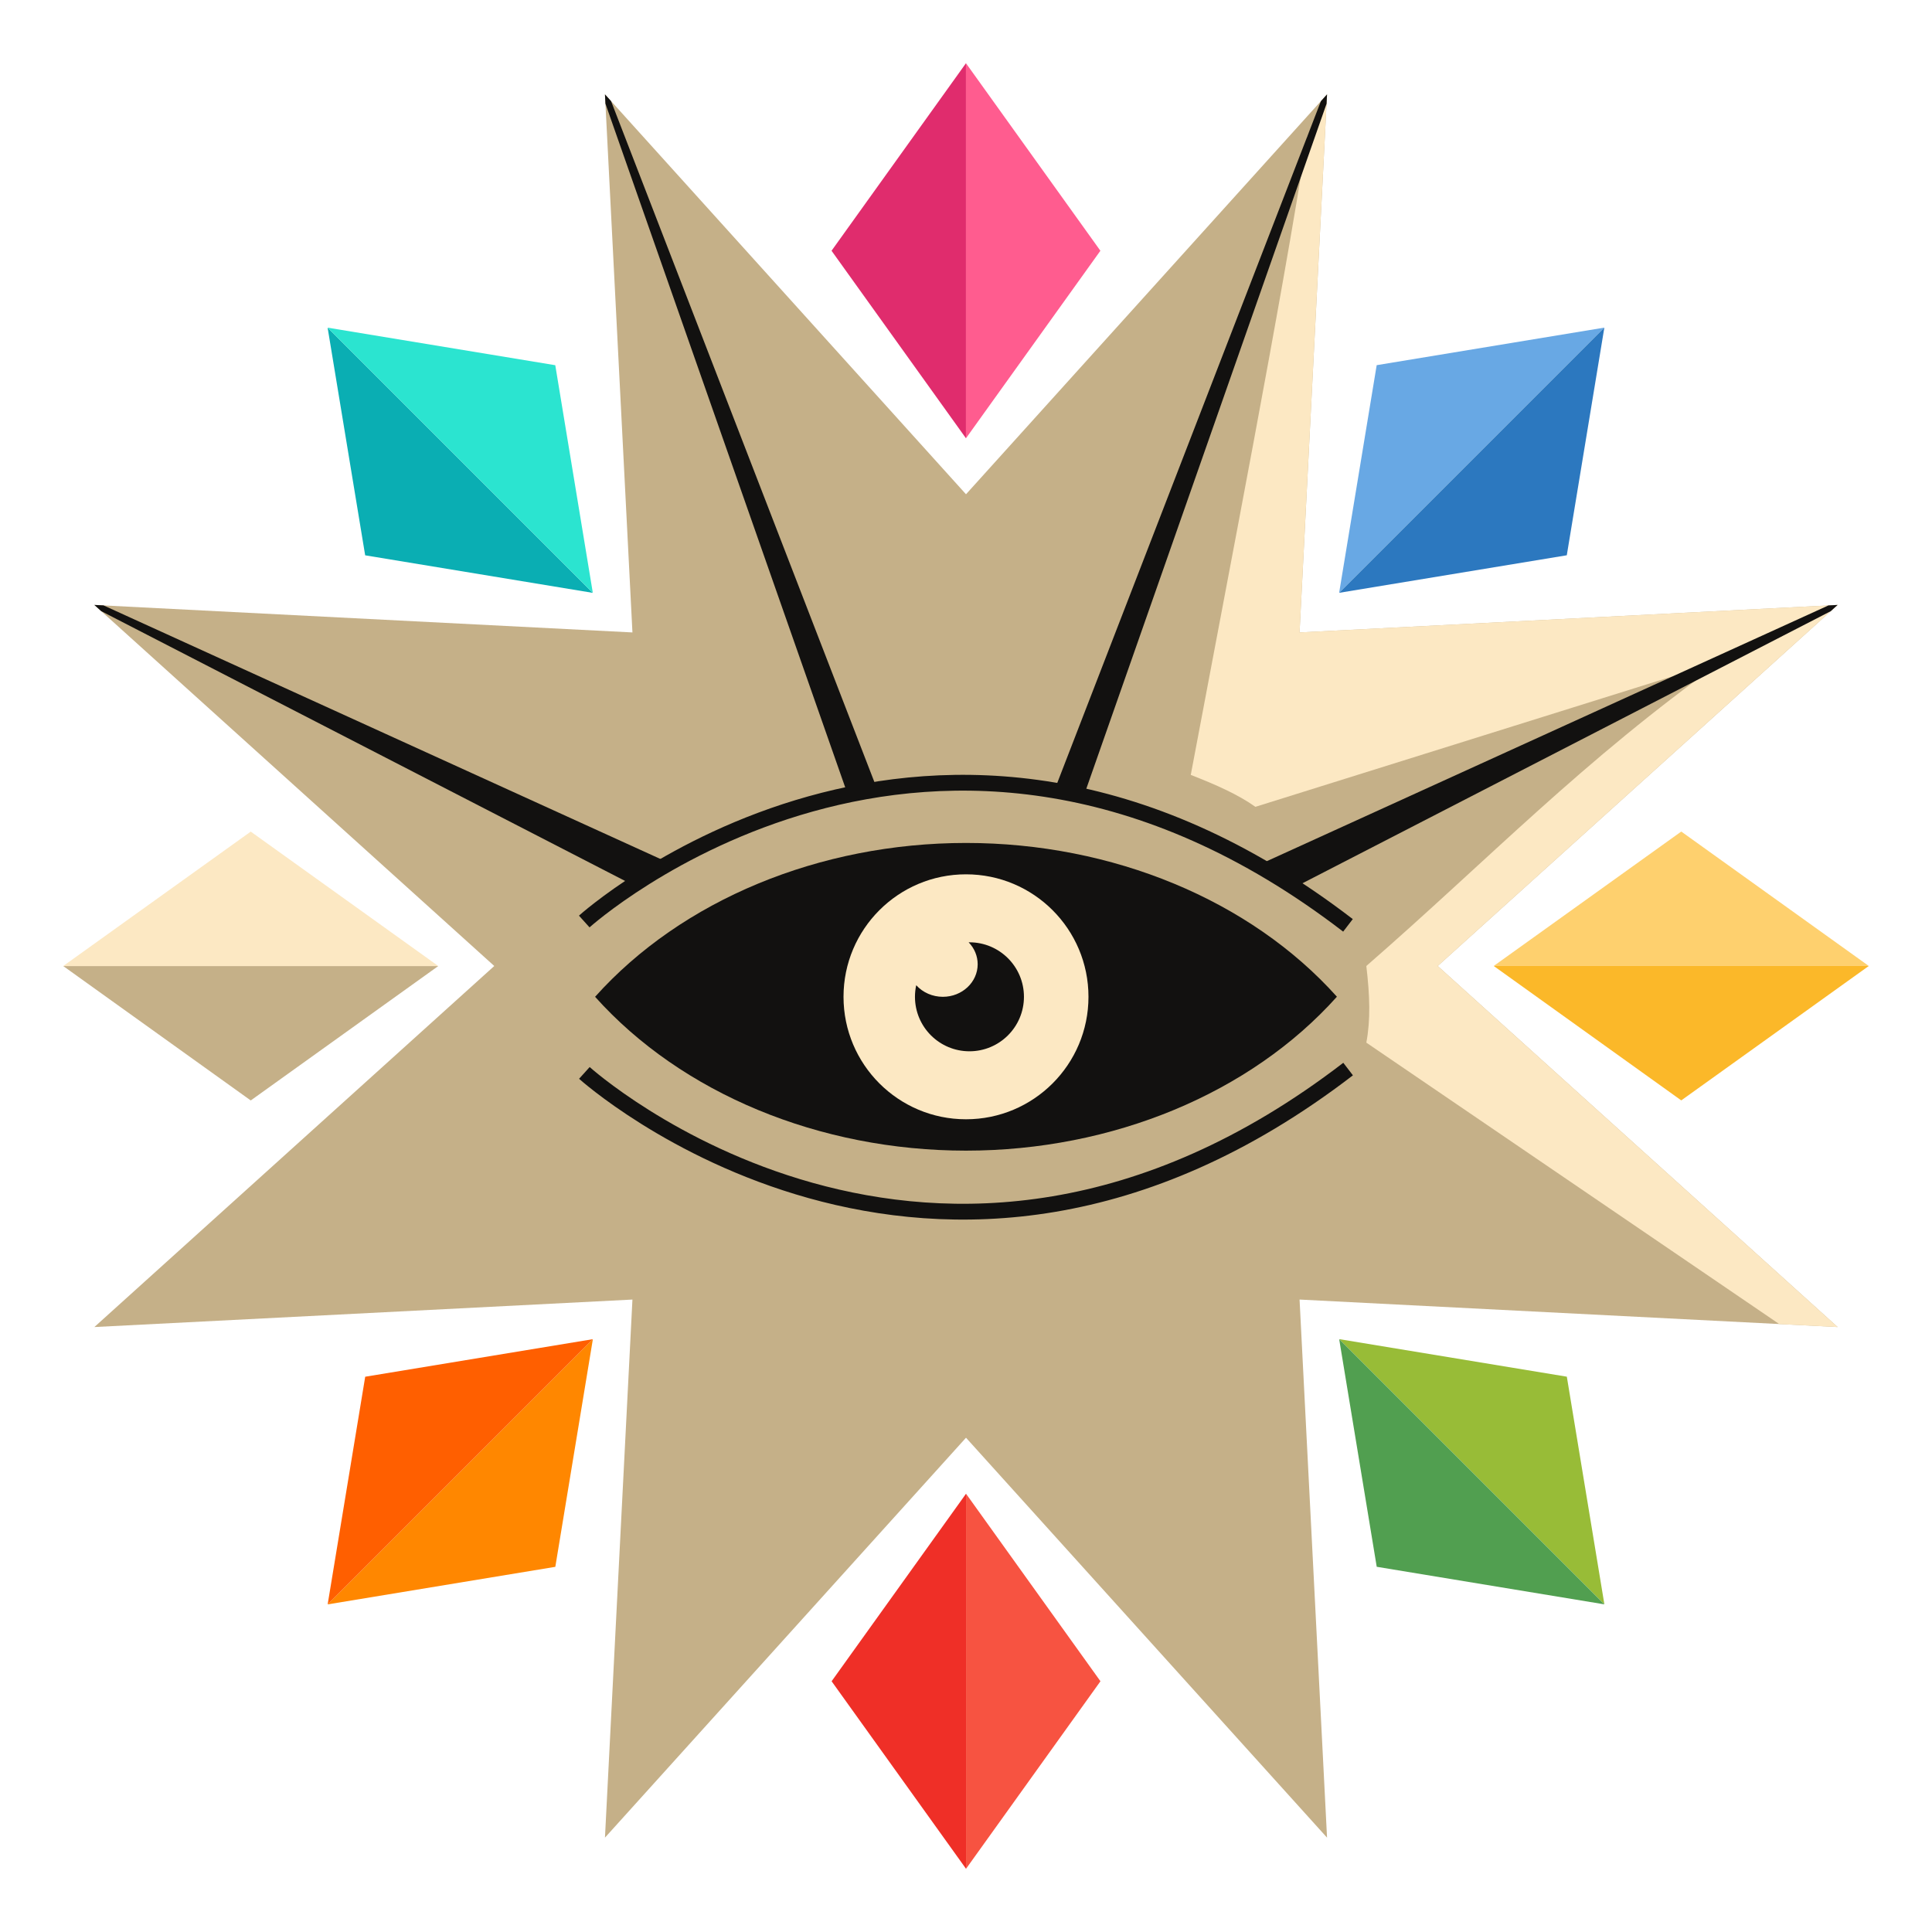
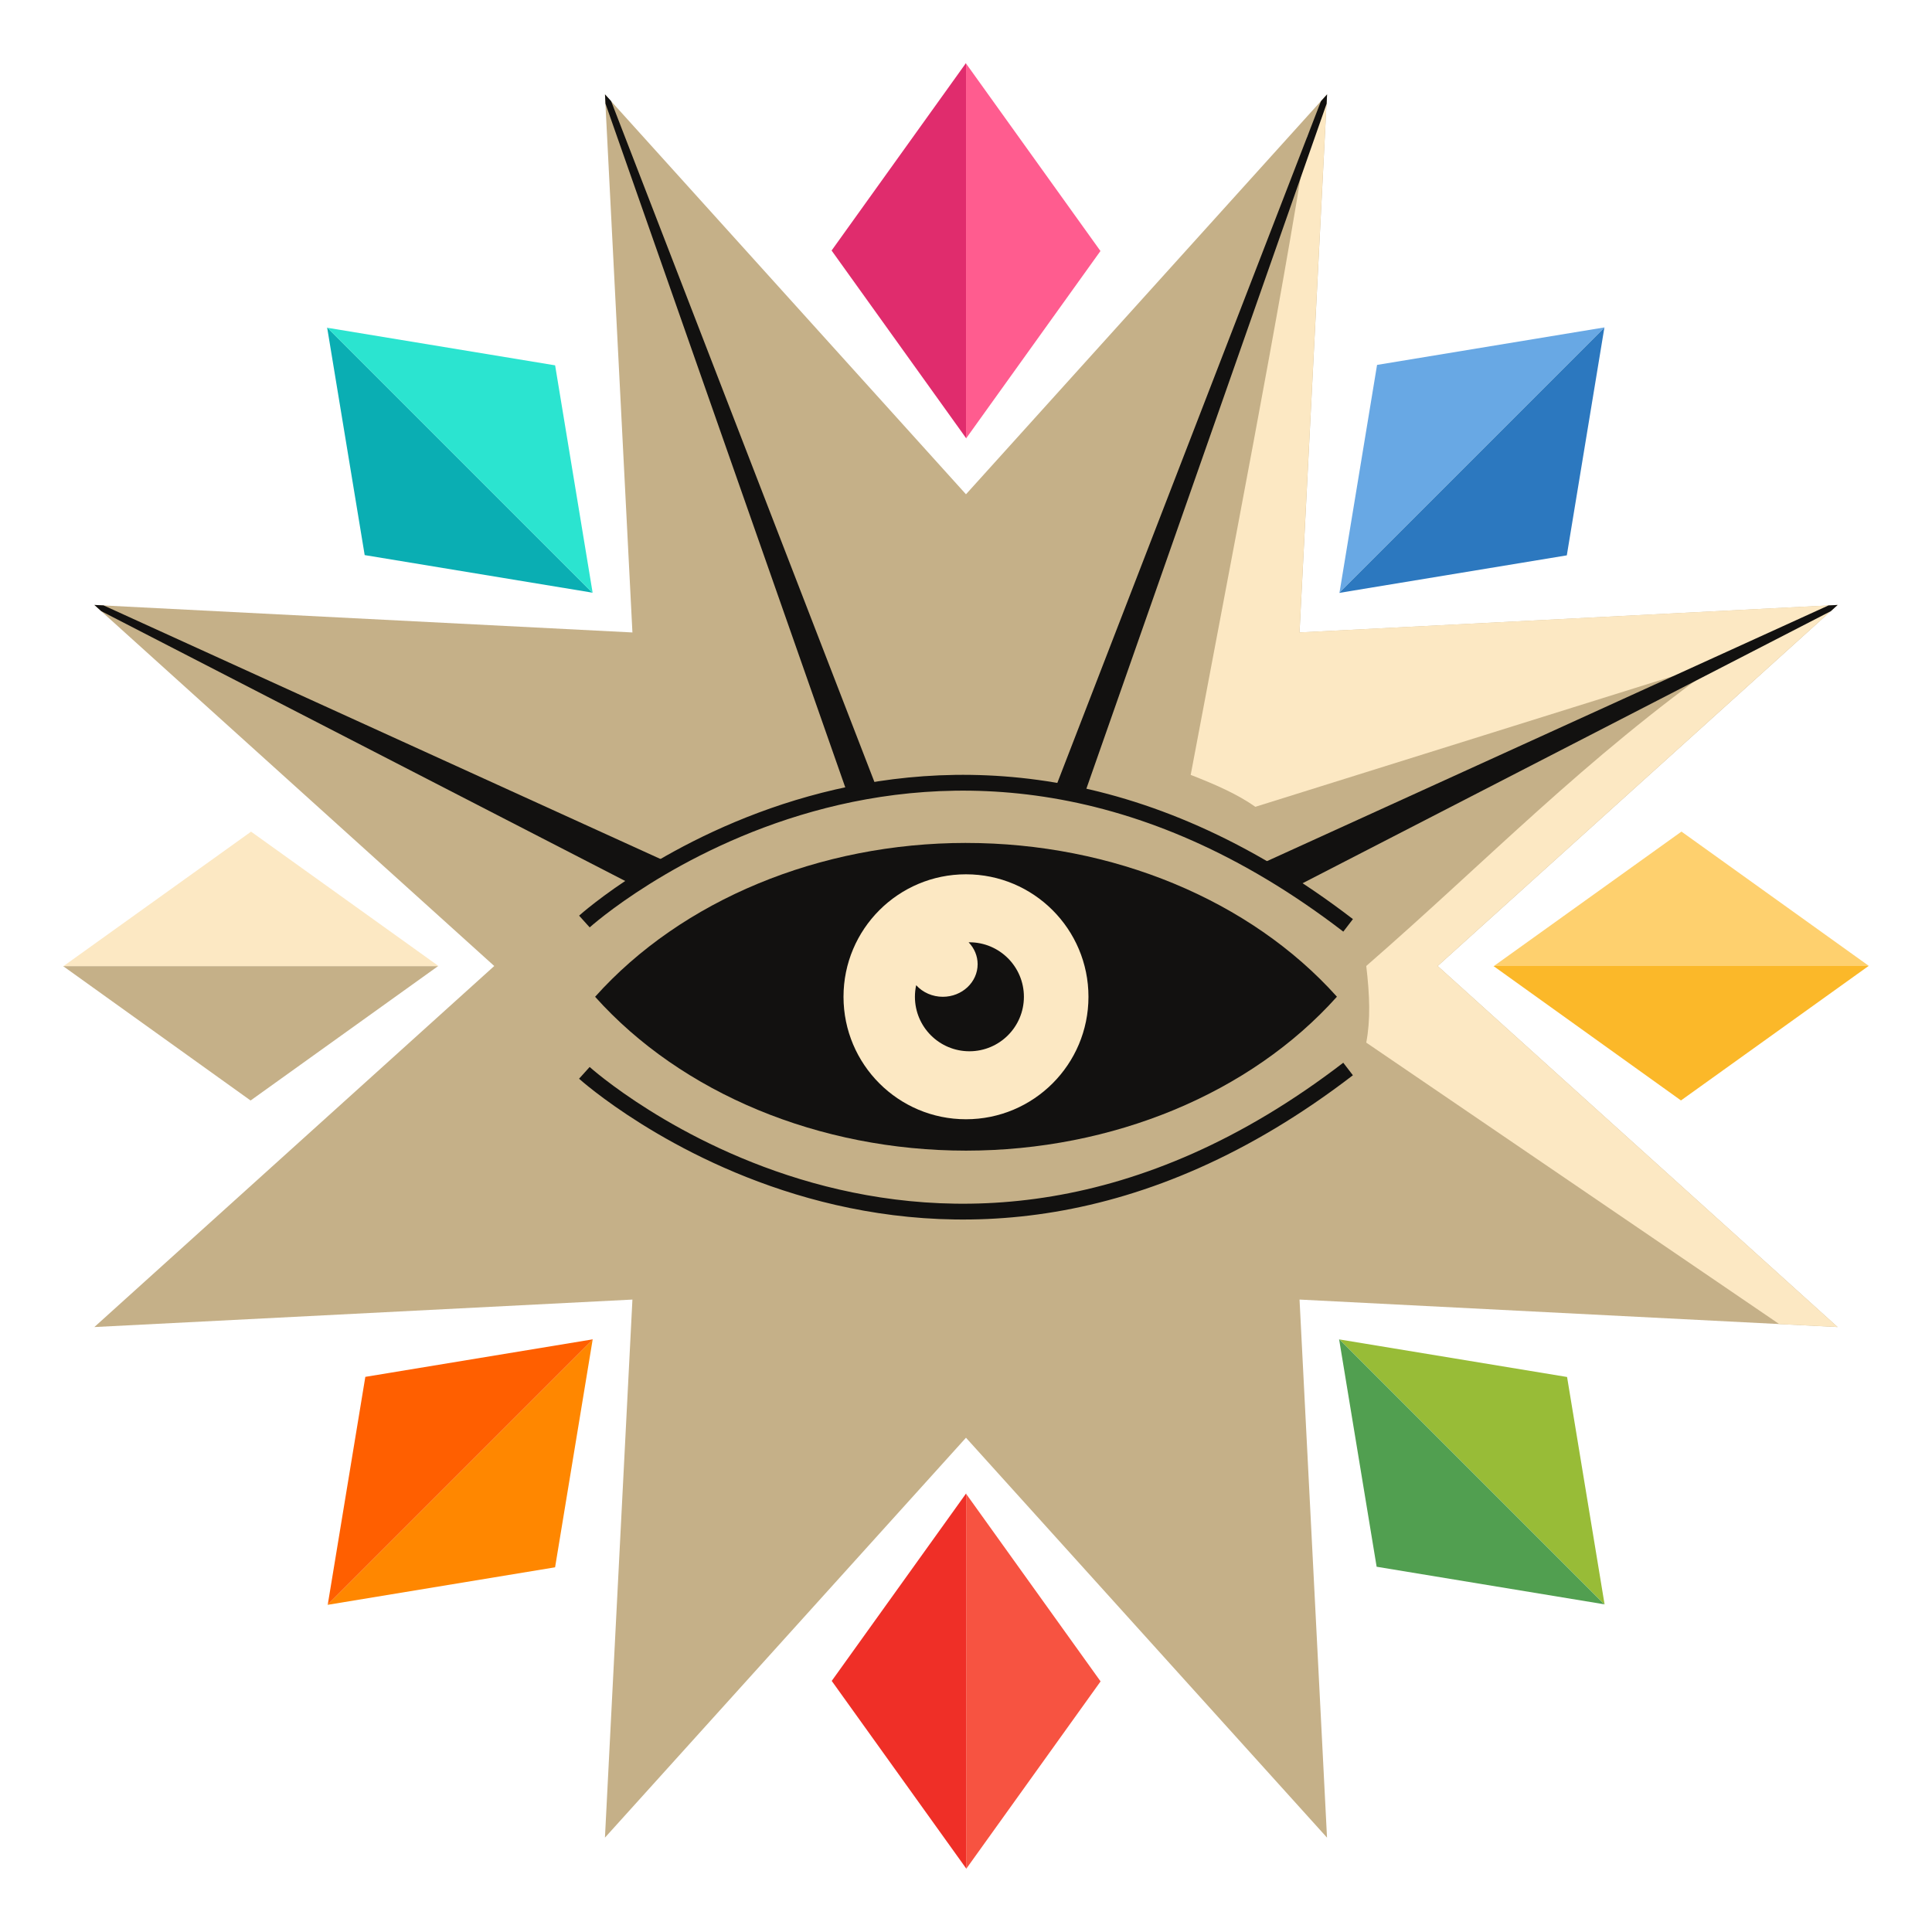
- <svg xmlns="http://www.w3.org/2000/svg" height="428" viewBox="0 0 428 428" width="428" version="1.1" id="glyph">
-   <defs id="defs1" />
-   <g id="g1" transform="translate(0,14)">
-     <g id="star" transform="matrix(2.337639,0,0,2.33764,-93.77317,-19.81363)">
-       <path d="M 49.057,128.247 86.955,94.032 49.057,59.817 l 50.992,2.604 -2.604,-50.992 34.215,37.898 34.215,-37.898 -2.604,50.992 50.992,-2.604 -37.898,34.215 37.898,34.215 -50.992,-2.604 2.604,50.992 -34.215,-37.898 -34.215,37.898 2.604,-50.992 z" fill="#c5b088" stroke-linejoin="round" stroke-width="1.498" id="path2" />
-       <path d="m 165.874,11.43 -1.883,4.011 c -2.414,15.615 -7.434,41.318 -11.031,60.483 2.424,0.94 4.496,1.869 6.127,3.024 l 44.344,-13.875 c -13.351,9.486 -22.174,18.803 -33.833,28.959 0.336,2.837 0.405,5.111 0,7.263 l 39.132,26.67 5.532,0.282 -37.899,-34.215 37.899,-34.215 -50.992,2.604 z" fill="#fce8c3" stroke-width="2.831" id="shade" />
+ <svg xmlns="http://www.w3.org/2000/svg" id="glyph" width="428" height="428" version="1.1" viewBox="0 0 428 428">
+   <g id="g1" transform="translate(0 14)">
+     <g id="star" transform="matrix(2.3376 0 0 2.3376 -93.773 -19.814)">
+       <path id="path2" d="m49.057 128.25 37.898-34.215-37.898-34.215 50.992 2.604-2.604-50.992 34.215 37.898 34.215-37.898-2.604 50.992 50.992-2.604-37.898 34.215 37.898 34.215-50.992-2.604 2.604 50.992-34.215-37.898-34.215 37.898 2.604-50.992z" fill="#c5b088" stroke-linejoin="round" stroke-width="1.498" />
+       <path id="shade" d="m165.87 11.43-1.883 4.011c-2.413 15.615-7.434 41.318-11.031 60.483 2.424 0.94 4.497 1.869 6.127 3.024l44.344-13.875c-13.351 9.486-22.174 18.803-33.833 28.959 0.336 2.837 0.405 5.111 0 7.263l39.132 26.67 5.532 0.282-37.899-34.215 37.899-34.215-50.992 2.604z" fill="#fce8c3" stroke-width="2.831" />
    </g>
-     <g stroke-width="2.831" id="eye" transform="matrix(2.337639,0,0,2.33764,-93.77239,-19.81363)">
-       <path d="M 131.657,82.371 A 43.578,35.62 0 0 0 96.509,96.951 43.578,35.62 0 0 0 131.657,111.531 43.578,35.62 0 0 0 166.81,96.943 43.578,35.62 0 0 0 131.657,82.371 Z" fill="#121110" id="eyeShape">
-         <animate keyTimes="0;0;0.25;0.5;1" keySplines="0 0 1 1;0 0 1 1;0 0 1 1;0 0 1 1" fill="freeze" begin="5s; blinkAnim.end+12s" id="blinkAnim" dur="0.16s" calcMode="spline" values="M131.657 82.371C117.768 82.375 104.713 87.79 96.509 96.951C104.713 106.111 117.767 111.527 131.657 111.531C145.549 111.527 158.607 106.108 166.81 96.943C158.601 87.784 145.544 82.371 131.657 82.371Z;M131.657 82.371C117.768 82.375 104.713 87.79 96.509 96.951C104.713 106.111 117.767 111.527 131.657 111.531C145.549 111.527 158.607 106.108 166.81 96.943C158.601 87.784 145.544 82.371 131.657 82.371Z;M131.657 87.81C117.768 87.814 103.051 91.87 96.509 96.951C102.144 102.032 118.217 106.399 132.11 106.394C146.003 106.39 160.722 101.878 166.81 96.943C159.81 92.165 145.544 87.81 131.657 87.81Z;M132.012 96.105C118.123 96.109 105.87 95.887 96.509 96.951C106.162 97.31 118.729 97.026 131.987 96.951C145.246 96.876 151.489 97.367 166.81 96.943C151.352 96.182 145.899 96.105 132.012 96.105Z;M131.657 82.371C117.768 82.375 104.713 87.79 96.509 96.951C104.713 106.111 117.767 111.527 131.657 111.531C145.549 111.527 158.607 106.108 166.81 96.943C158.601 87.784 145.544 82.371 131.657 82.371Z" attributeName="d" />
+     <g id="eye" transform="matrix(2.3376 0 0 2.3376 -93.772 -19.814)" stroke-width="2.831">
+       <path id="eyeShape" d="m131.66 82.371a43.578 35.62 0 0 0-35.148 14.58 43.578 35.62 0 0 0 35.148 14.581 43.578 35.62 0 0 0 35.154-14.588 43.578 35.62 0 0 0-35.154-14.572z" fill="#121110">
+         <animate id="blinkAnim" fill="freeze" attributeName="d" begin="5s; blinkAnim.end+12s" calcMode="spline" dur="0.16s" keySplines="0 0 1 1;0 0 1 1;0 0 1 1;0 0 1 1" keyTimes="0;0;0.25;0.5;1" values="M131.657 82.371C117.768 82.375 104.713 87.79 96.509 96.951C104.713 106.111 117.767 111.527 131.657 111.531C145.549 111.527 158.607 106.108 166.81 96.943C158.601 87.784 145.544 82.371 131.657 82.371Z;M131.657 82.371C117.768 82.375 104.713 87.79 96.509 96.951C104.713 106.111 117.767 111.527 131.657 111.531C145.549 111.527 158.607 106.108 166.81 96.943C158.601 87.784 145.544 82.371 131.657 82.371Z;M131.657 87.81C117.768 87.814 103.051 91.87 96.509 96.951C102.144 102.032 118.217 106.399 132.11 106.394C146.003 106.39 160.722 101.878 166.81 96.943C159.81 92.165 145.544 87.81 131.657 87.81Z;M132.012 96.105C118.123 96.109 105.87 95.887 96.509 96.951C106.162 97.31 118.729 97.026 131.987 96.951C145.246 96.876 151.489 97.367 166.81 96.943C151.352 96.182 145.899 96.105 132.012 96.105Z;M131.657 82.371C117.768 82.375 104.713 87.79 96.509 96.951C104.713 106.111 117.767 111.527 131.657 111.531C145.549 111.527 158.607 106.108 166.81 96.943C158.601 87.784 145.544 82.371 131.657 82.371Z" />
      </path>
      <clipPath id="eyeClip">
-         <path d="M 131.657,82.371 A 43.578,35.62 0 0 0 96.509,96.951 43.578,35.62 0 0 0 131.657,111.531 43.578,35.62 0 0 0 166.81,96.943 43.578,35.62 0 0 0 131.657,82.371 Z" fill="#121110" id="clipShape">
-           <animate keyTimes="0;0;0.25;0.5;1" keySplines="0 0 1 1;0 0 1 1;0 0 1 1;0 0 1 1" fill="freeze" begin="blinkAnim.begin" id="clipAnim" dur="0.16s" calcMode="spline" values="M131.657 82.371C117.768 82.375 104.713 87.79 96.509 96.951C104.713 106.111 117.767 111.527 131.657 111.531C145.549 111.527 158.607 106.108 166.81 96.943C158.601 87.784 145.544 82.371 131.657 82.371Z;M131.657 82.371C117.768 82.375 104.713 87.79 96.509 96.951C104.713 106.111 117.767 111.527 131.657 111.531C145.549 111.527 158.607 106.108 166.81 96.943C158.601 87.784 145.544 82.371 131.657 82.371Z;M131.657 87.81C117.768 87.814 103.051 91.87 96.509 96.951C102.144 102.032 118.217 106.399 132.11 106.394C146.003 106.39 160.722 101.878 166.81 96.943C159.81 92.165 145.544 87.81 131.657 87.81Z;M132.012 96.105C118.123 96.109 105.87 95.887 96.509 96.951C106.162 97.31 118.729 97.026 131.987 96.951C145.246 96.876 151.489 97.367 166.81 96.943C151.352 96.182 145.899 96.105 132.012 96.105Z;M131.657 82.371C117.768 82.375 104.713 87.79 96.509 96.951C104.713 106.111 117.767 111.527 131.657 111.531C145.549 111.527 158.607 106.108 166.81 96.943C158.601 87.784 145.544 82.371 131.657 82.371Z" attributeName="d" />
+         <path id="clipShape" d="m131.66 82.371a43.578 35.62 0 0 0-35.148 14.58 43.578 35.62 0 0 0 35.148 14.581 43.578 35.62 0 0 0 35.154-14.588 43.578 35.62 0 0 0-35.154-14.572z" fill="#121110">
+           <animate id="clipAnim" fill="freeze" attributeName="d" begin="blinkAnim.begin" calcMode="spline" dur="0.16s" keySplines="0 0 1 1;0 0 1 1;0 0 1 1;0 0 1 1" keyTimes="0;0;0.25;0.5;1" values="M131.657 82.371C117.768 82.375 104.713 87.79 96.509 96.951C104.713 106.111 117.767 111.527 131.657 111.531C145.549 111.527 158.607 106.108 166.81 96.943C158.601 87.784 145.544 82.371 131.657 82.371Z;M131.657 82.371C117.768 82.375 104.713 87.79 96.509 96.951C104.713 106.111 117.767 111.527 131.657 111.531C145.549 111.527 158.607 106.108 166.81 96.943C158.601 87.784 145.544 82.371 131.657 82.371Z;M131.657 87.81C117.768 87.814 103.051 91.87 96.509 96.951C102.144 102.032 118.217 106.399 132.11 106.394C146.003 106.39 160.722 101.878 166.81 96.943C159.81 92.165 145.544 87.81 131.657 87.81Z;M132.012 96.105C118.123 96.109 105.87 95.887 96.509 96.951C106.162 97.31 118.729 97.026 131.987 96.951C145.246 96.876 151.489 97.367 166.81 96.943C151.352 96.182 145.899 96.105 132.012 96.105Z;M131.657 82.371C117.768 82.375 104.713 87.79 96.509 96.951C104.713 106.111 117.767 111.527 131.657 111.531C145.549 111.527 158.607 106.108 166.81 96.943C158.601 87.784 145.544 82.371 131.657 82.371Z" />
        </path>
      </clipPath>
      <g id="eyeball" clip-path="url(#eyeClip)">
-         <circle cx="131.659" cy="96.951" fill="#fce8c3" r="11.607" id="circle3" />
-         <path id="circle4" d="m 126.942,95.851 a 5.164,5.164 0 0 0 -0.119,1.1 5.164,5.164 0 0 0 5.164,5.164 5.164,5.164 0 0 0 5.164,-5.164 5.164,5.164 0 0 0 -5.164,-5.164 5.164,5.164 0 0 0 -0.076,7.8e-4 3.3,3.09 0 0 1 0.855,2.074 3.3,3.09 0 0 1 -3.3,3.09 3.3,3.09 0 0 1 -2.525,-1.1 z" style="fill:#121110" />
+         <circle id="circle3" cx="131.66" cy="96.951" r="11.607" fill="#fce8c3" />
+         <path id="circle4" d="m126.94 95.851a5.164 5.164 0 0 0-0.119 1.1 5.164 5.164 0 0 0 5.164 5.164 5.164 5.164 0 0 0 5.164-5.164 5.164 5.164 0 0 0-5.164-5.164 5.164 5.164 0 0 0-0.076 7.8e-4 3.3 3.09 0 0 1 0.855 2.074 3.3 3.09 0 0 1-3.3 3.09 3.3 3.09 0 0 1-2.525-1.1z" fill="#121110" />
      </g>
-       <path d="m 119.077,92.543 c 0,0 11.678,-10.538 25.565,0.129" fill="none" stroke="#121110" stroke-width="0.529" id="topRidge" transform="matrix(2.831055,0,0,2.831055,-241.6312,-172.1783)" />
-       <path d="m 95.494,104.164 c 0,0 33.061,29.834 72.377,-0.365" fill="none" stroke="#121110" stroke-width="1.498" id="bottomRidge" style="stroke-width:1.498;stroke-dasharray:none" />
-       <path id="lashes" d="m 119.77,64.855 0.016,0.31 8.129,23.18 0.978,-0.202 -8.918,-23.061 z m 24.171,0 -0.205,0.228 -8.918,23.061 0.978,0.202 8.13,-23.18 z m -41.263,17.091 0.23,0.208 17.804,9.169 1.196,-0.745 -18.924,-8.617 z m 58.354,0 -0.306,0.016 -18.923,8.617 1.196,0.745 17.803,-9.169 z" transform="matrix(2.831055,0,0,2.831055,-241.6312,-172.1783)" style="display:inline;fill:#121110" />
+       <path id="topRidge" transform="matrix(2.8311 0 0 2.8311 -241.63 -172.18)" d="m119.08 92.543s11.678-10.538 25.565 0.129" fill="none" stroke="#121110" stroke-width=".529" />
+       <path id="bottomRidge" d="m95.494 104.16s33.061 29.834 72.377-0.365" fill="none" stroke="#121110" stroke-width="1.498" />
+       <path id="lashes" transform="matrix(2.8311 0 0 2.8311 -241.63 -172.18)" d="m119.77 64.855 0.016 0.31 8.129 23.18 0.978-0.202-8.918-23.061zm24.171 0-0.205 0.228-8.918 23.061 0.978 0.202 8.13-23.18zm-41.263 17.091 0.23 0.208 17.804 9.169 1.196-0.745-18.924-8.617zm58.354 0-0.306 0.016-18.923 8.617 1.196 0.745 17.803-9.169z" fill="#121110" />
    </g>
-     <g stroke-linejoin="round" stroke-width="0.038" transform="matrix(6.617987,0,0,6.617988,-657.3198,-422.3045)" id="gems">
+     <g id="gems" transform="matrix(6.618 0 0 6.618 -657.32 -422.3)" stroke-linejoin="round" stroke-width=".038">
      <g id="blue-bob">
-         <animateTransform attributeName="transform" type="translate" values="0 0; 1 -1; 0 0" keyTimes="0; 0.5; 1" calcMode="spline" keySplines="0.455 0.03 0.515 0.955; 0.455 0.03 0.515 0.955" dur="6s" begin="1.2s" repeatCount="indefinite" />
-         <g transform="matrix(1.43004,1.430039,-1.430039,1.43004,232.3259,-171.0732)" id="blue">
-           <path d="m 57.494,119.154 -2.225,-3.104 2.225,-3.104" fill="#68a8e4" id="path15" />
-           <path d="m 57.494,112.946 2.225,3.104 -2.225,3.104" fill="#2c78bf" id="path16" />
+         <animateTransform attributeName="transform" begin="1.2s" calcMode="spline" dur="6s" keySplines="0.455 0.03 0.515 0.955; 0.455 0.03 0.515 0.955" keyTimes="0; 0.5; 1" repeatCount="indefinite" type="translate" values="0 0; 1 -1; 0 0" />
+         <g id="blue" transform="matrix(1.43 1.43 -1.43 1.43 232.33 -171.07)">
+           <path id="path15" d="m57.494 119.15-2.225-3.104 2.225-3.104" fill="#68a8e4" />
+           <path id="path16" d="m57.494 112.95 2.225 3.104-2.225 3.104" fill="#2c78bf" />
        </g>
      </g>
      <g id="magenta-bob">
-         <animateTransform attributeName="transform" type="translate" values="0 0; 0 -2; 0 0" keyTimes="0; 0.5; 1" calcMode="spline" keySplines="0.455 0.03 0.515 0.955; 0.455 0.03 0.515 0.955" dur="6s" begin="3.7s" repeatCount="indefinite" />
-         <g transform="matrix(2.022381,0,0,2.022381,15.38356,-164.6076)" id="magenta">
-           <path d="m 57.494,119.154 -2.225,-3.104 2.225,-3.104" fill="#e02c6d" id="path17" />
-           <path d="m 57.494,112.946 2.225,3.104 -2.225,3.104" fill="#ff5c8f" id="path18" />
+         <animateTransform attributeName="transform" begin="3.7s" calcMode="spline" dur="6s" keySplines="0.455 0.03 0.515 0.955; 0.455 0.03 0.515 0.955" keyTimes="0; 0.5; 1" repeatCount="indefinite" type="translate" values="0 0; 0 -2; 0 0" />
+         <g id="magenta" transform="matrix(2.0224 0 0 2.0224 15.384 -164.61)">
+           <path id="path17" d="m57.494 119.15-2.225-3.104 2.225-3.104" fill="#e02c6d" />
+           <path id="path18" d="m57.494 112.95 2.225 3.104-2.225 3.104" fill="#ff5c8f" />
        </g>
      </g>
      <g id="cyan-bob">
-         <animateTransform attributeName="transform" type="translate" values="0 0; -1 -1; 0 0" keyTimes="0; 0.5; 1" calcMode="spline" keySplines="0.455 0.03 0.515 0.955; 0.455 0.03 0.515 0.955" dur="6s" begin="2.1s" repeatCount="indefinite" />
-         <g transform="matrix(1.43004,-1.43004,1.43004,1.43004,-133.4461,-6.634324)" id="cyan">
-           <path d="m 57.494,119.154 -2.225,-3.104 2.225,-3.104" fill="#0aaeb3" id="path19" />
-           <path d="m 57.494,112.946 2.225,3.104 -2.225,3.104" fill="#2be4d0" id="path20" />
+         <animateTransform attributeName="transform" begin="2.1s" calcMode="spline" dur="6s" keySplines="0.455 0.03 0.515 0.955; 0.455 0.03 0.515 0.955" keyTimes="0; 0.5; 1" repeatCount="indefinite" type="translate" values="0 0; -1 -1; 0 0" />
+         <g id="cyan" transform="matrix(1.43 -1.43 1.43 1.43 -133.45 -6.6343)">
+           <path id="path19" d="m57.494 119.15-2.225-3.104 2.225-3.104" fill="#0aaeb3" />
+           <path id="path20" d="m57.494 112.95 2.225 3.104-2.225 3.104" fill="#2be4d0" />
        </g>
      </g>
      <g id="white-bob">
-         <animateTransform attributeName="transform" type="translate" values="0 0; -2 0; 0 0" keyTimes="0; 0.5; 1" calcMode="spline" keySplines="0.455 0.03 0.515 0.955; 0.455 0.03 0.515 0.955" dur="6s" begin="4.6s" repeatCount="indefinite" />
-         <g transform="matrix(0,-2.022381,2.022381,0,-126.9805,210.3081)" id="white">
-           <path d="m 57.494,119.154 -2.225,-3.104 2.225,-3.104" fill="#c5b088" id="path21" />
-           <path d="m 57.494,112.946 2.225,3.104 -2.225,3.104" fill="#fce8c3" id="path22" />
+         <animateTransform attributeName="transform" begin="4.6s" calcMode="spline" dur="6s" keySplines="0.455 0.03 0.515 0.955; 0.455 0.03 0.515 0.955" keyTimes="0; 0.5; 1" repeatCount="indefinite" type="translate" values="0 0; -2 0; 0 0" />
+         <g id="white" transform="matrix(0 -2.0224 2.0224 0 -126.98 210.31)">
+           <path id="path21" d="m57.494 119.15-2.225-3.104 2.225-3.104" fill="#c5b088" />
+           <path id="path22" d="m57.494 112.95 2.225 3.104-2.225 3.104" fill="#fce8c3" />
        </g>
      </g>
      <g id="orange-bob">
-         <animateTransform attributeName="transform" type="translate" values="0 0; -1 1; 0 0" keyTimes="0; 0.5; 1" calcMode="spline" keySplines="0.455 0.03 0.515 0.955; 0.455 0.03 0.515 0.955" dur="6s" begin="0.4s" repeatCount="indefinite" />
-         <g transform="matrix(-1.430039,-1.430041,1.430041,-1.430039,30.99258,359.1377)" id="orange">
-           <path d="m 57.494,119.154 -2.225,-3.104 2.225,-3.104" fill="#ff8700" id="path23" />
-           <path d="m 57.494,112.946 2.225,3.104 -2.225,3.104" fill="#ff5f00" id="path24" />
+         <animateTransform attributeName="transform" begin="0.4s" calcMode="spline" dur="6s" keySplines="0.455 0.03 0.515 0.955; 0.455 0.03 0.515 0.955" keyTimes="0; 0.5; 1" repeatCount="indefinite" type="translate" values="0 0; -1 1; 0 0" />
+         <g id="orange" transform="matrix(-1.43 -1.43 1.43 -1.43 30.993 359.14)">
+           <path id="path23" d="m57.494 119.15-2.225-3.104 2.225-3.104" fill="#ff8700" />
+           <path id="path24" d="m57.494 112.95 2.225 3.104-2.225 3.104" fill="#ff5f00" />
        </g>
      </g>
      <g id="red-bob">
-         <animateTransform attributeName="transform" type="translate" values="0 0; 0 2; 0 0" keyTimes="0; 0.5; 1" calcMode="spline" keySplines="0.455 0.03 0.515 0.955; 0.455 0.03 0.515 0.955" dur="6s" begin="3.1s" repeatCount="indefinite" />
-         <g transform="matrix(-2.022381,0,0,-2.022381,247.9351,352.6722)" id="red">
-           <path d="m 57.494,119.154 -2.225,-3.104 2.225,-3.104" fill="#f75341" id="path25" />
-           <path d="m 57.494,112.946 2.225,3.104 -2.225,3.104" fill="#ef2f27" id="path26" />
+         <animateTransform attributeName="transform" begin="3.1s" calcMode="spline" dur="6s" keySplines="0.455 0.03 0.515 0.955; 0.455 0.03 0.515 0.955" keyTimes="0; 0.5; 1" repeatCount="indefinite" type="translate" values="0 0; 0 2; 0 0" />
+         <g id="red" transform="matrix(-2.0224 0 0 -2.0224 247.94 352.67)">
+           <path id="path25" d="m57.494 119.15-2.225-3.104 2.225-3.104" fill="#f75341" />
+           <path id="path26" d="m57.494 112.95 2.225 3.104-2.225 3.104" fill="#ef2f27" />
        </g>
      </g>
      <g id="green-bob">
-         <animateTransform attributeName="transform" type="translate" values="0 0; 1 1; 0 0" keyTimes="0; 0.5; 1" calcMode="spline" keySplines="0.455 0.03 0.515 0.955; 0.455 0.03 0.515 0.955" dur="6s" begin="1.8s" repeatCount="indefinite" />
-         <g transform="matrix(-1.430041,1.430039,-1.430039,-1.430041,396.7647,194.6991)" id="green">
-           <path d="m 57.494,119.154 -2.225,-3.104 2.225,-3.104" fill="#98bc37" id="path27" />
-           <path d="m 57.494,112.946 2.225,3.104 -2.225,3.104" fill="#519f50" id="path28" />
+         <animateTransform attributeName="transform" begin="1.8s" calcMode="spline" dur="6s" keySplines="0.455 0.03 0.515 0.955; 0.455 0.03 0.515 0.955" keyTimes="0; 0.5; 1" repeatCount="indefinite" type="translate" values="0 0; 1 1; 0 0" />
+         <g id="green" transform="matrix(-1.43 1.43 -1.43 -1.43 396.76 194.7)">
+           <path id="path27" d="m57.494 119.15-2.225-3.104 2.225-3.104" fill="#98bc37" />
+           <path id="path28" d="m57.494 112.95 2.225 3.104-2.225 3.104" fill="#519f50" />
        </g>
      </g>
      <g id="yellow-bob">
-         <animateTransform attributeName="transform" type="translate" values="0 0; 2 0; 0 0" keyTimes="0; 0.5; 1" calcMode="spline" keySplines="0.455 0.03 0.515 0.955; 0.455 0.03 0.515 0.955" dur="6s" begin="4.2s" repeatCount="indefinite" />
-         <g transform="matrix(0,2.022381,-2.022381,0,390.2993,-22.2435)" id="yellow" style="display:inline">
-           <path d="m 57.494,119.154 -2.225,-3.104 2.225,-3.104" fill="#fed06e" id="path29" />
-           <path d="m 57.494,112.946 2.225,3.104 -2.225,3.104" fill="#fbb829" id="path30" style="stroke:none" />
+         <animateTransform attributeName="transform" begin="4.2s" calcMode="spline" dur="6s" keySplines="0.455 0.03 0.515 0.955; 0.455 0.03 0.515 0.955" keyTimes="0; 0.5; 1" repeatCount="indefinite" type="translate" values="0 0; 2 0; 0 0" />
+         <g id="yellow" transform="matrix(0 2.0224 -2.0224 0 390.3 -22.244)">
+           <path id="path29" d="m57.494 119.15-2.225-3.104 2.225-3.104" fill="#fed06e" />
+           <path id="path30" d="m57.494 112.95 2.225 3.104-2.225 3.104" fill="#fbb829" />
        </g>
      </g>
    </g>
  </g>
</svg>
